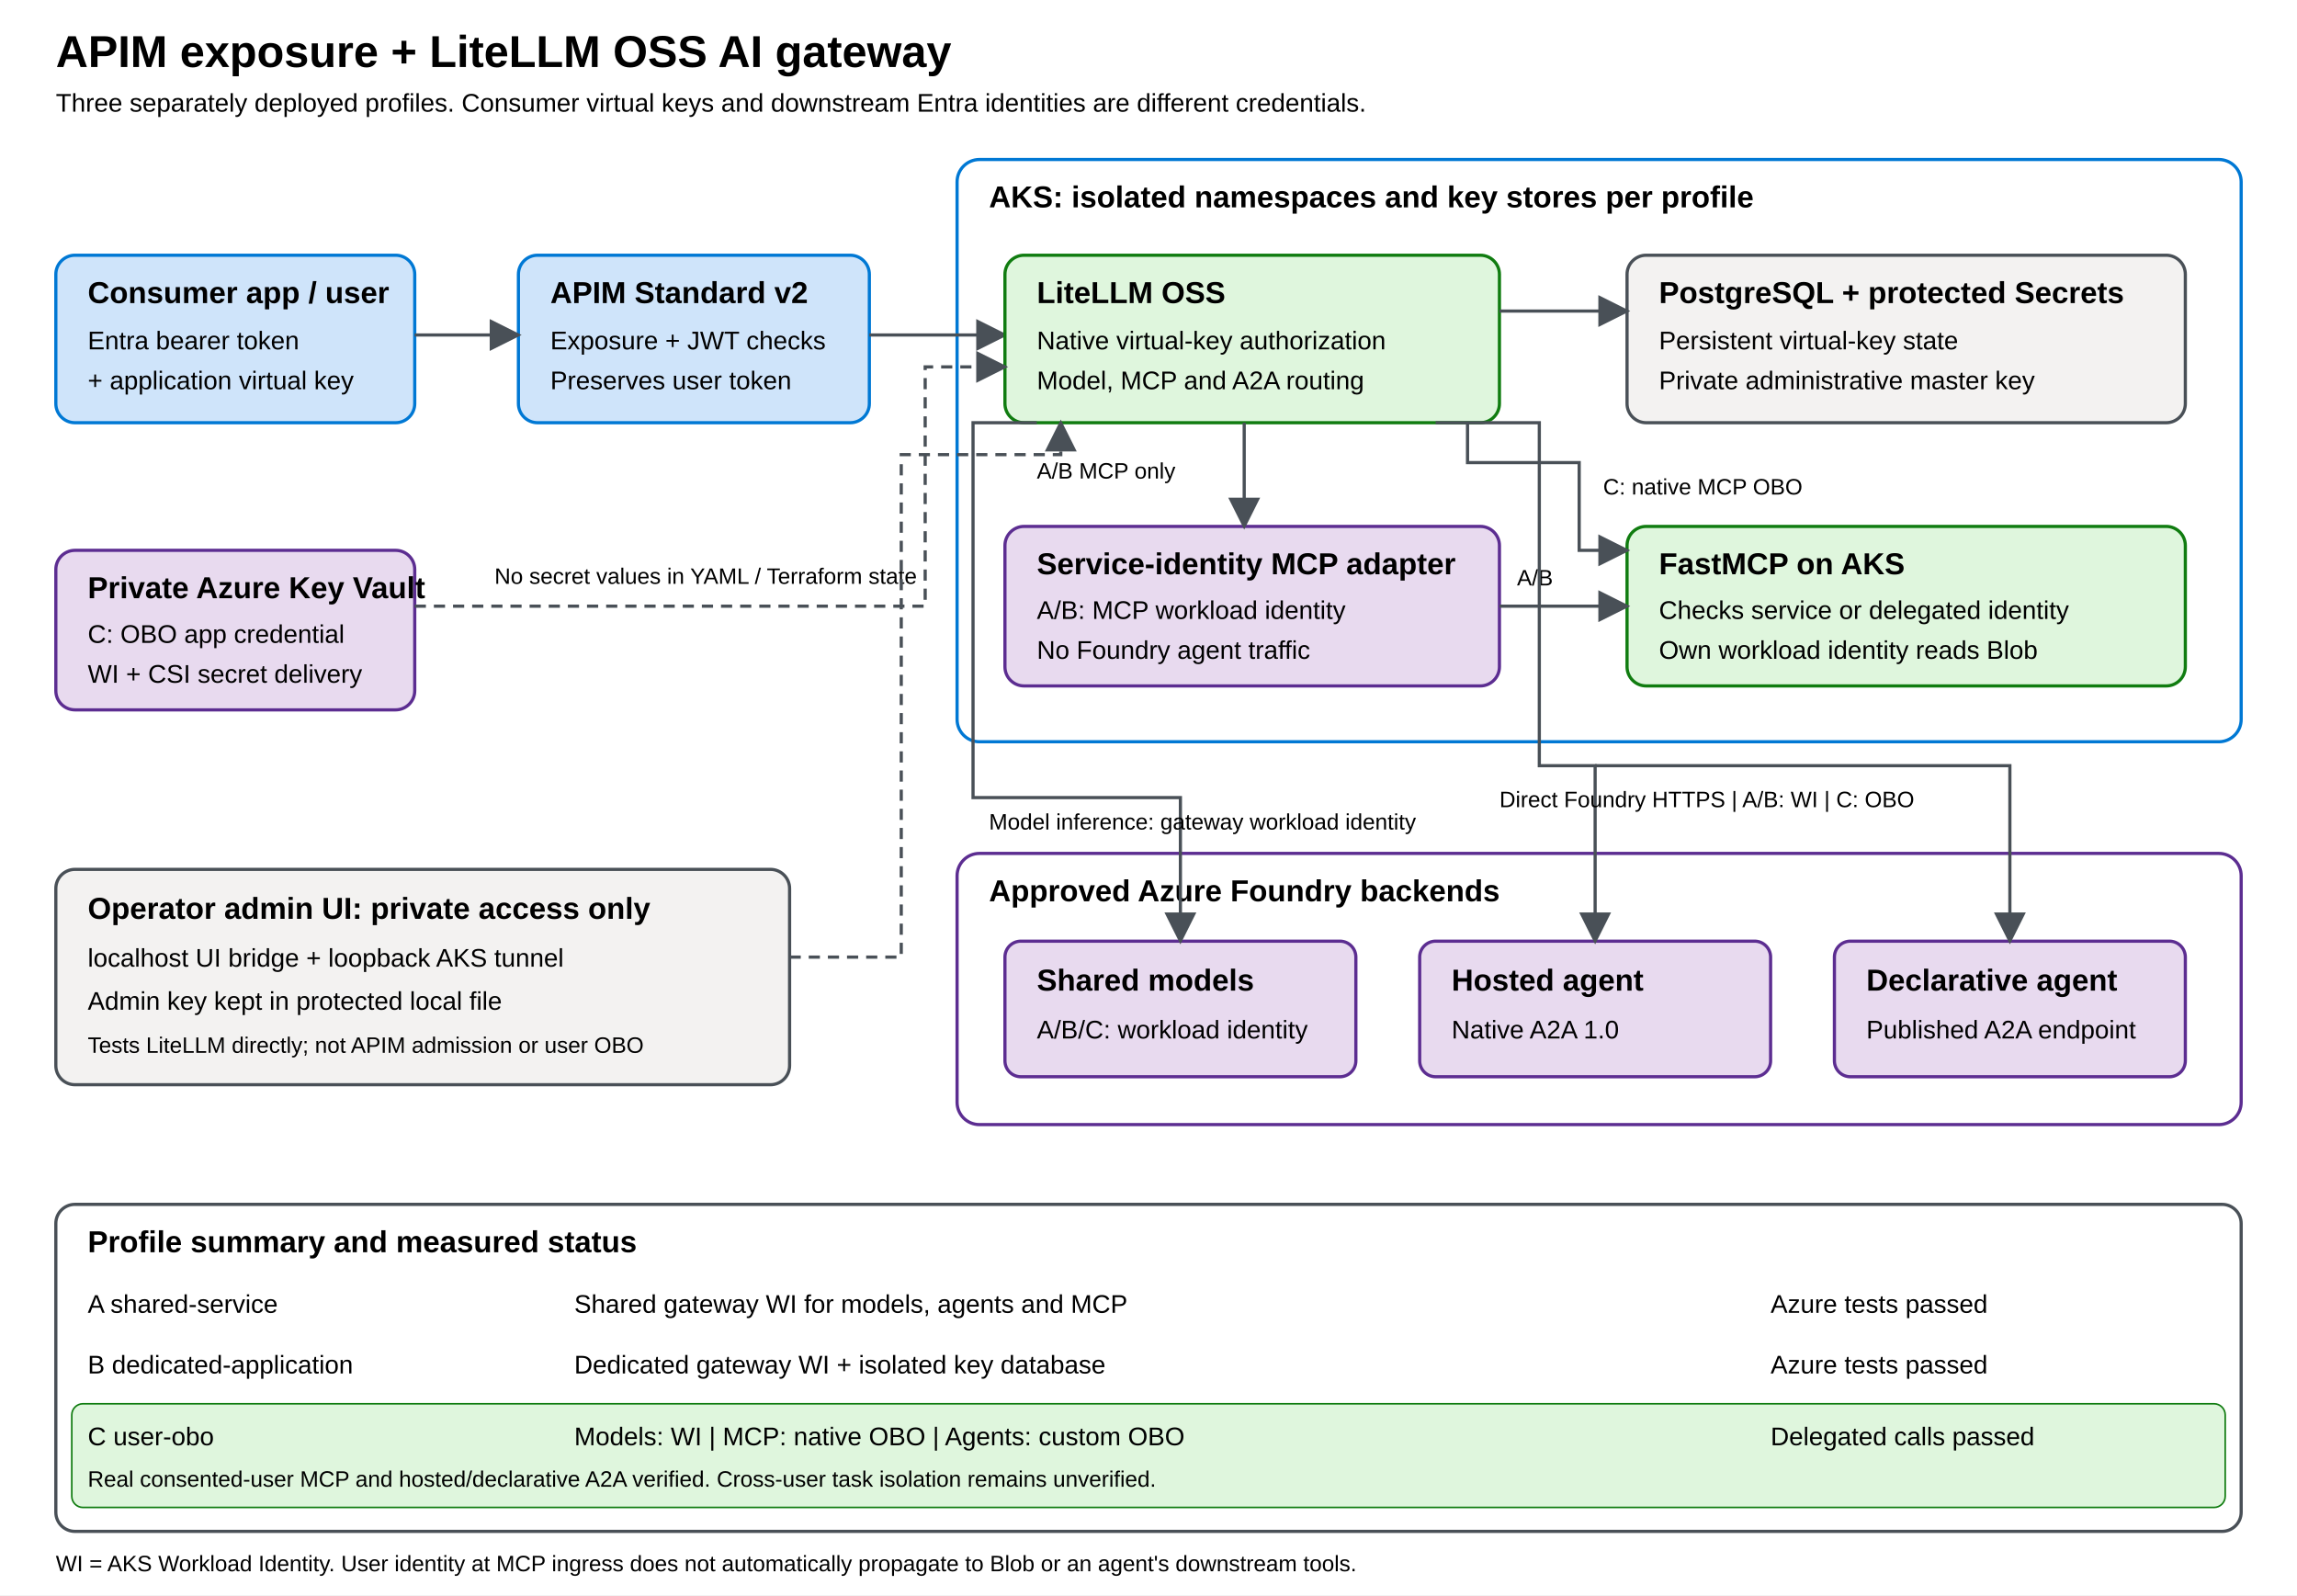
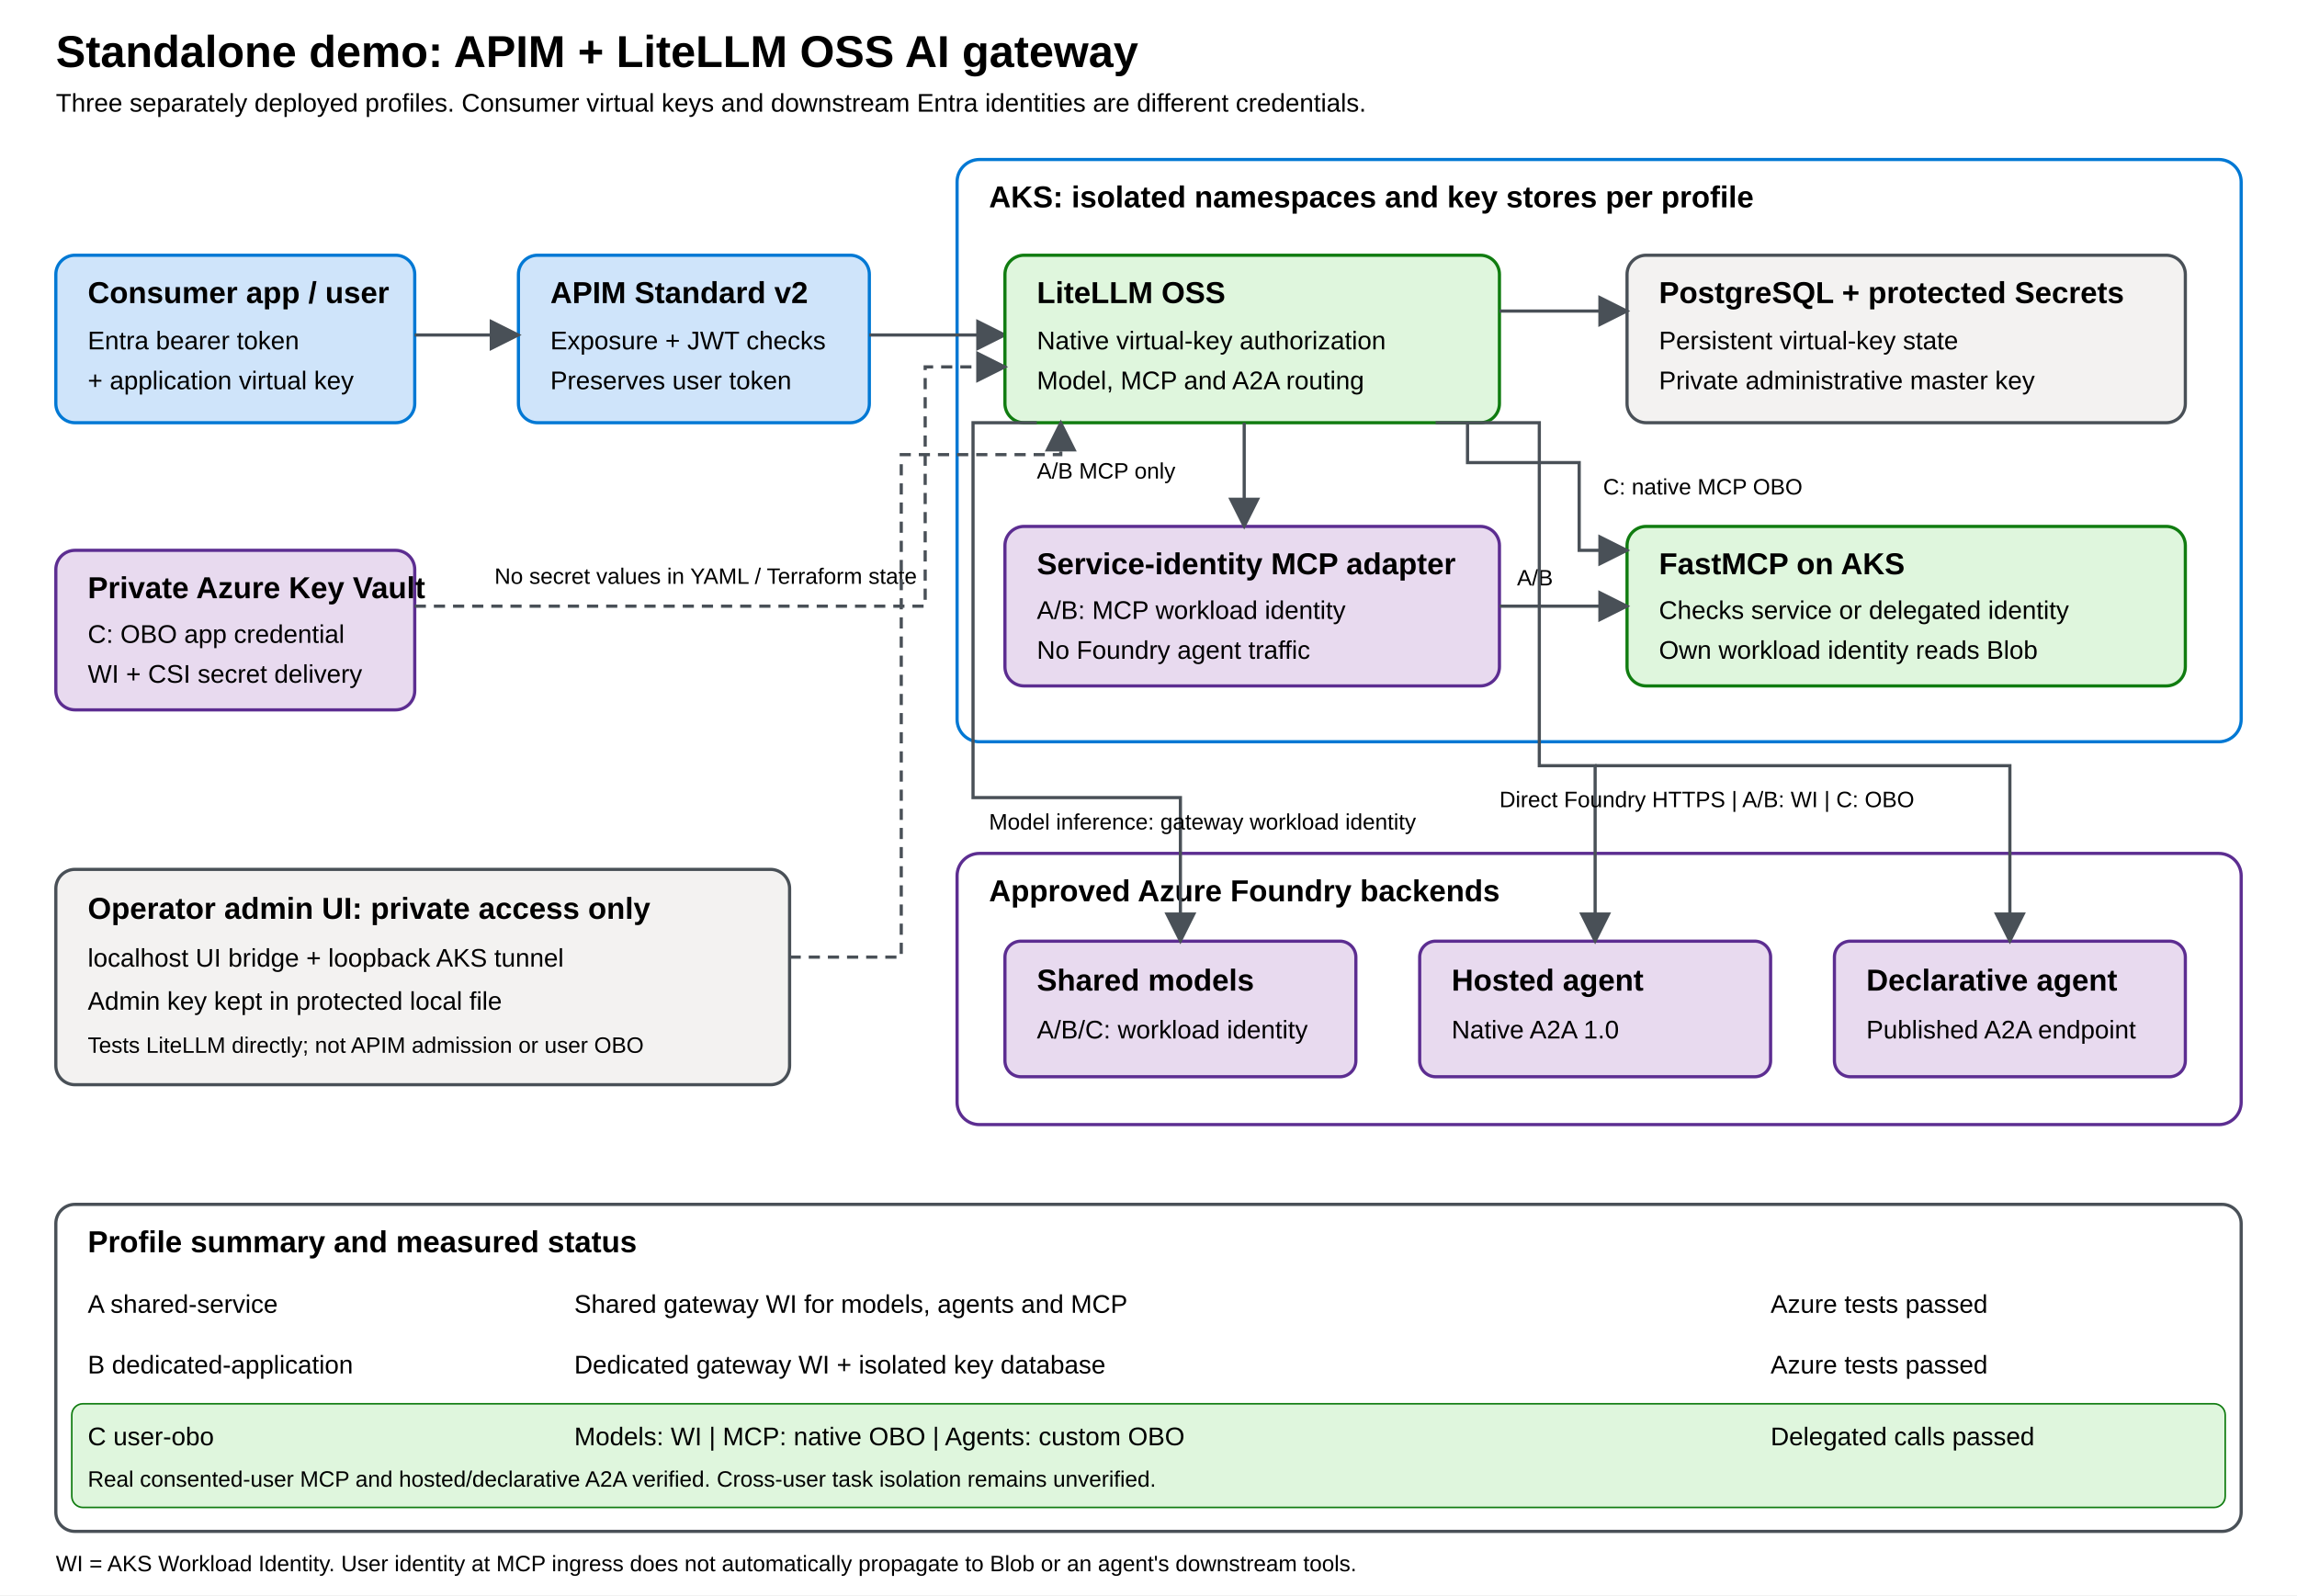
<svg xmlns="http://www.w3.org/2000/svg" width="1440" height="1000" viewBox="0 0 1440 1000" role="img" aria-labelledby="title description">
  <defs>
    <marker id="arrow" markerWidth="10" markerHeight="10" refX="9" refY="5" orient="auto">
      <path d="M0 0L10 5L0 10Z" fill="#495057" />
    </marker>
    <style>
      text { font-family: Arial, Helvetica, sans-serif; fill: #000000; }
      .title { font-size: 28px; font-weight: 700; }
      .heading { font-size: 19px; font-weight: 700; }
      .body { font-size: 16px; }
      .small { font-size: 14px; }
      .line { fill: none; stroke: #495057; stroke-width: 2; marker-end: url(#arrow); }
      .private { stroke-dasharray: 7 5; }
    </style>
  </defs>
  <rect width="1440" height="1000" fill="#ffffff" />
-   <text x="35" y="42" class="title">APIM exposure + LiteLLM OSS AI gateway</text>
+   <text x="35" y="42" class="title">Standalone demo: APIM + LiteLLM OSS AI gateway</text>
  <text x="35" y="70" class="body">Three separately deployed profiles. Consumer virtual keys and downstream Entra identities are different credentials.</text>
  <rect x="600" y="100" width="805" height="365" rx="14" fill="none" stroke="#0078D4" stroke-width="2" />
  <text x="620" y="130" class="heading">AKS: isolated namespaces and key stores per profile</text>
  <rect x="35" y="160" width="225" height="105" rx="12" fill="#CFE4FA" stroke="#0078D4" stroke-width="2" />
  <text x="55" y="190" class="heading">Consumer app / user</text>
  <text x="55" y="219" class="body">Entra bearer token</text>
  <text x="55" y="244" class="body">+ application virtual key</text>
  <rect x="325" y="160" width="220" height="105" rx="12" fill="#CFE4FA" stroke="#0078D4" stroke-width="2" />
  <text x="345" y="190" class="heading">APIM Standard v2</text>
  <text x="345" y="219" class="body">Exposure + JWT checks</text>
  <text x="345" y="244" class="body">Preserves user token</text>
  <path class="line" d="M260 210H325" />
  <path class="line" d="M545 210H630" />
  <rect x="630" y="160" width="310" height="105" rx="12" fill="#DFF6DD" stroke="#107C10" stroke-width="2" />
  <text x="650" y="190" class="heading">LiteLLM OSS</text>
  <text x="650" y="219" class="body">Native virtual-key authorization</text>
  <text x="650" y="244" class="body">Model, MCP and A2A routing</text>
  <rect x="1020" y="160" width="350" height="105" rx="12" fill="#F3F2F1" stroke="#495057" stroke-width="2" />
  <text x="1040" y="190" class="heading">PostgreSQL + protected Secrets</text>
  <text x="1040" y="219" class="body">Persistent virtual-key state</text>
  <text x="1040" y="244" class="body">Private administrative master key</text>
  <path class="line" d="M940 195H1020" />
  <rect x="630" y="330" width="310" height="100" rx="12" fill="#E8DAEF" stroke="#5C2D91" stroke-width="2" />
  <text x="650" y="360" class="heading">Service-identity MCP adapter</text>
  <text x="650" y="388" class="body">A/B: MCP workload identity</text>
  <text x="650" y="413" class="body">No Foundry agent traffic</text>
  <rect x="1020" y="330" width="350" height="100" rx="12" fill="#DFF6DD" stroke="#107C10" stroke-width="2" />
  <text x="1040" y="360" class="heading">FastMCP on AKS</text>
  <text x="1040" y="388" class="body">Checks service or delegated identity</text>
  <text x="1040" y="413" class="body">Own workload identity reads Blob</text>
  <path class="line" d="M780 265V330" />
  <text x="650" y="300" class="small">A/B MCP only</text>
  <path class="line" d="M940 380H1020" />
  <text x="951" y="367" class="small">A/B</text>
  <path class="line" d="M920 265V290H990V345H1020" />
  <text x="1005" y="310" class="small">C: native MCP OBO</text>
  <rect x="35" y="345" width="225" height="100" rx="12" fill="#E8DAEF" stroke="#5C2D91" stroke-width="2" />
  <text x="55" y="375" class="heading">Private Azure Key Vault</text>
  <text x="55" y="403" class="body">C: OBO app credential</text>
  <text x="55" y="428" class="body">WI + CSI secret delivery</text>
  <path class="line private" d="M260 380H580V230H630" />
  <text x="310" y="366" class="small">No secret values in YAML / Terraform state</text>
  <rect x="600" y="535" width="805" height="170" rx="14" fill="none" stroke="#5C2D91" stroke-width="2" />
  <text x="620" y="565" class="heading">Approved Azure Foundry backends</text>
  <rect x="630" y="590" width="220" height="85" rx="10" fill="#E8DAEF" stroke="#5C2D91" stroke-width="2" />
  <text x="650" y="621" class="heading">Shared models</text>
  <text x="650" y="651" class="body">A/B/C: workload identity</text>
  <rect x="890" y="590" width="220" height="85" rx="10" fill="#E8DAEF" stroke="#5C2D91" stroke-width="2" />
  <text x="910" y="621" class="heading">Hosted agent</text>
  <text x="910" y="651" class="body">Native A2A 1.0</text>
  <rect x="1150" y="590" width="220" height="85" rx="10" fill="#E8DAEF" stroke="#5C2D91" stroke-width="2" />
  <text x="1170" y="621" class="heading">Declarative agent</text>
  <text x="1170" y="651" class="body">Published A2A endpoint</text>
  <path class="line" d="M650 265H610V500H740V590" />
  <text x="620" y="520" class="small">Model inference: gateway workload identity</text>
  <path class="line" d="M900 265H965V480H1000V590" />
  <path class="line" d="M1000 480H1260V590" />
  <text x="940" y="506" class="small">Direct Foundry HTTPS | A/B: WI | C: OBO</text>
  <rect x="35" y="545" width="460" height="135" rx="12" fill="#F3F2F1" stroke="#495057" stroke-width="2" />
  <text x="55" y="576" class="heading">Operator admin UI: private access only</text>
  <text x="55" y="606" class="body">localhost UI bridge + loopback AKS tunnel</text>
  <text x="55" y="633" class="body">Admin key kept in protected local file</text>
  <text x="55" y="660" class="small">Tests LiteLLM directly; not APIM admission or user OBO</text>
  <path class="line private" d="M495 600H565V285H665V265" />
  <rect x="35" y="755" width="1370" height="205" rx="12" fill="none" stroke="#495057" stroke-width="2" />
  <text x="55" y="785" class="heading">Profile summary and measured status</text>
  <text x="55" y="823" class="body">A  shared-service</text>
  <text x="360" y="823" class="body">Shared gateway WI for models, agents and MCP</text>
  <text x="1110" y="823" class="body">Azure tests passed</text>
  <text x="55" y="861" class="body">B  dedicated-application</text>
  <text x="360" y="861" class="body">Dedicated gateway WI + isolated key database</text>
  <text x="1110" y="861" class="body">Azure tests passed</text>
  <rect x="45" y="880" width="1350" height="65" rx="7" fill="#DFF6DD" stroke="#107C10" />
  <text x="55" y="906" class="body">C  user-obo</text>
  <text x="360" y="906" class="body">Models: WI | MCP: native OBO | Agents: custom OBO</text>
  <text x="1110" y="906" class="body">Delegated calls passed</text>
  <text x="55" y="932" class="small">Real consented-user MCP and hosted/declarative A2A verified. Cross-user task isolation remains unverified.</text>
  <text x="35" y="985" class="small">WI = AKS Workload Identity. User identity at MCP ingress does not automatically propagate to Blob or an agent's downstream tools.</text>
</svg>
